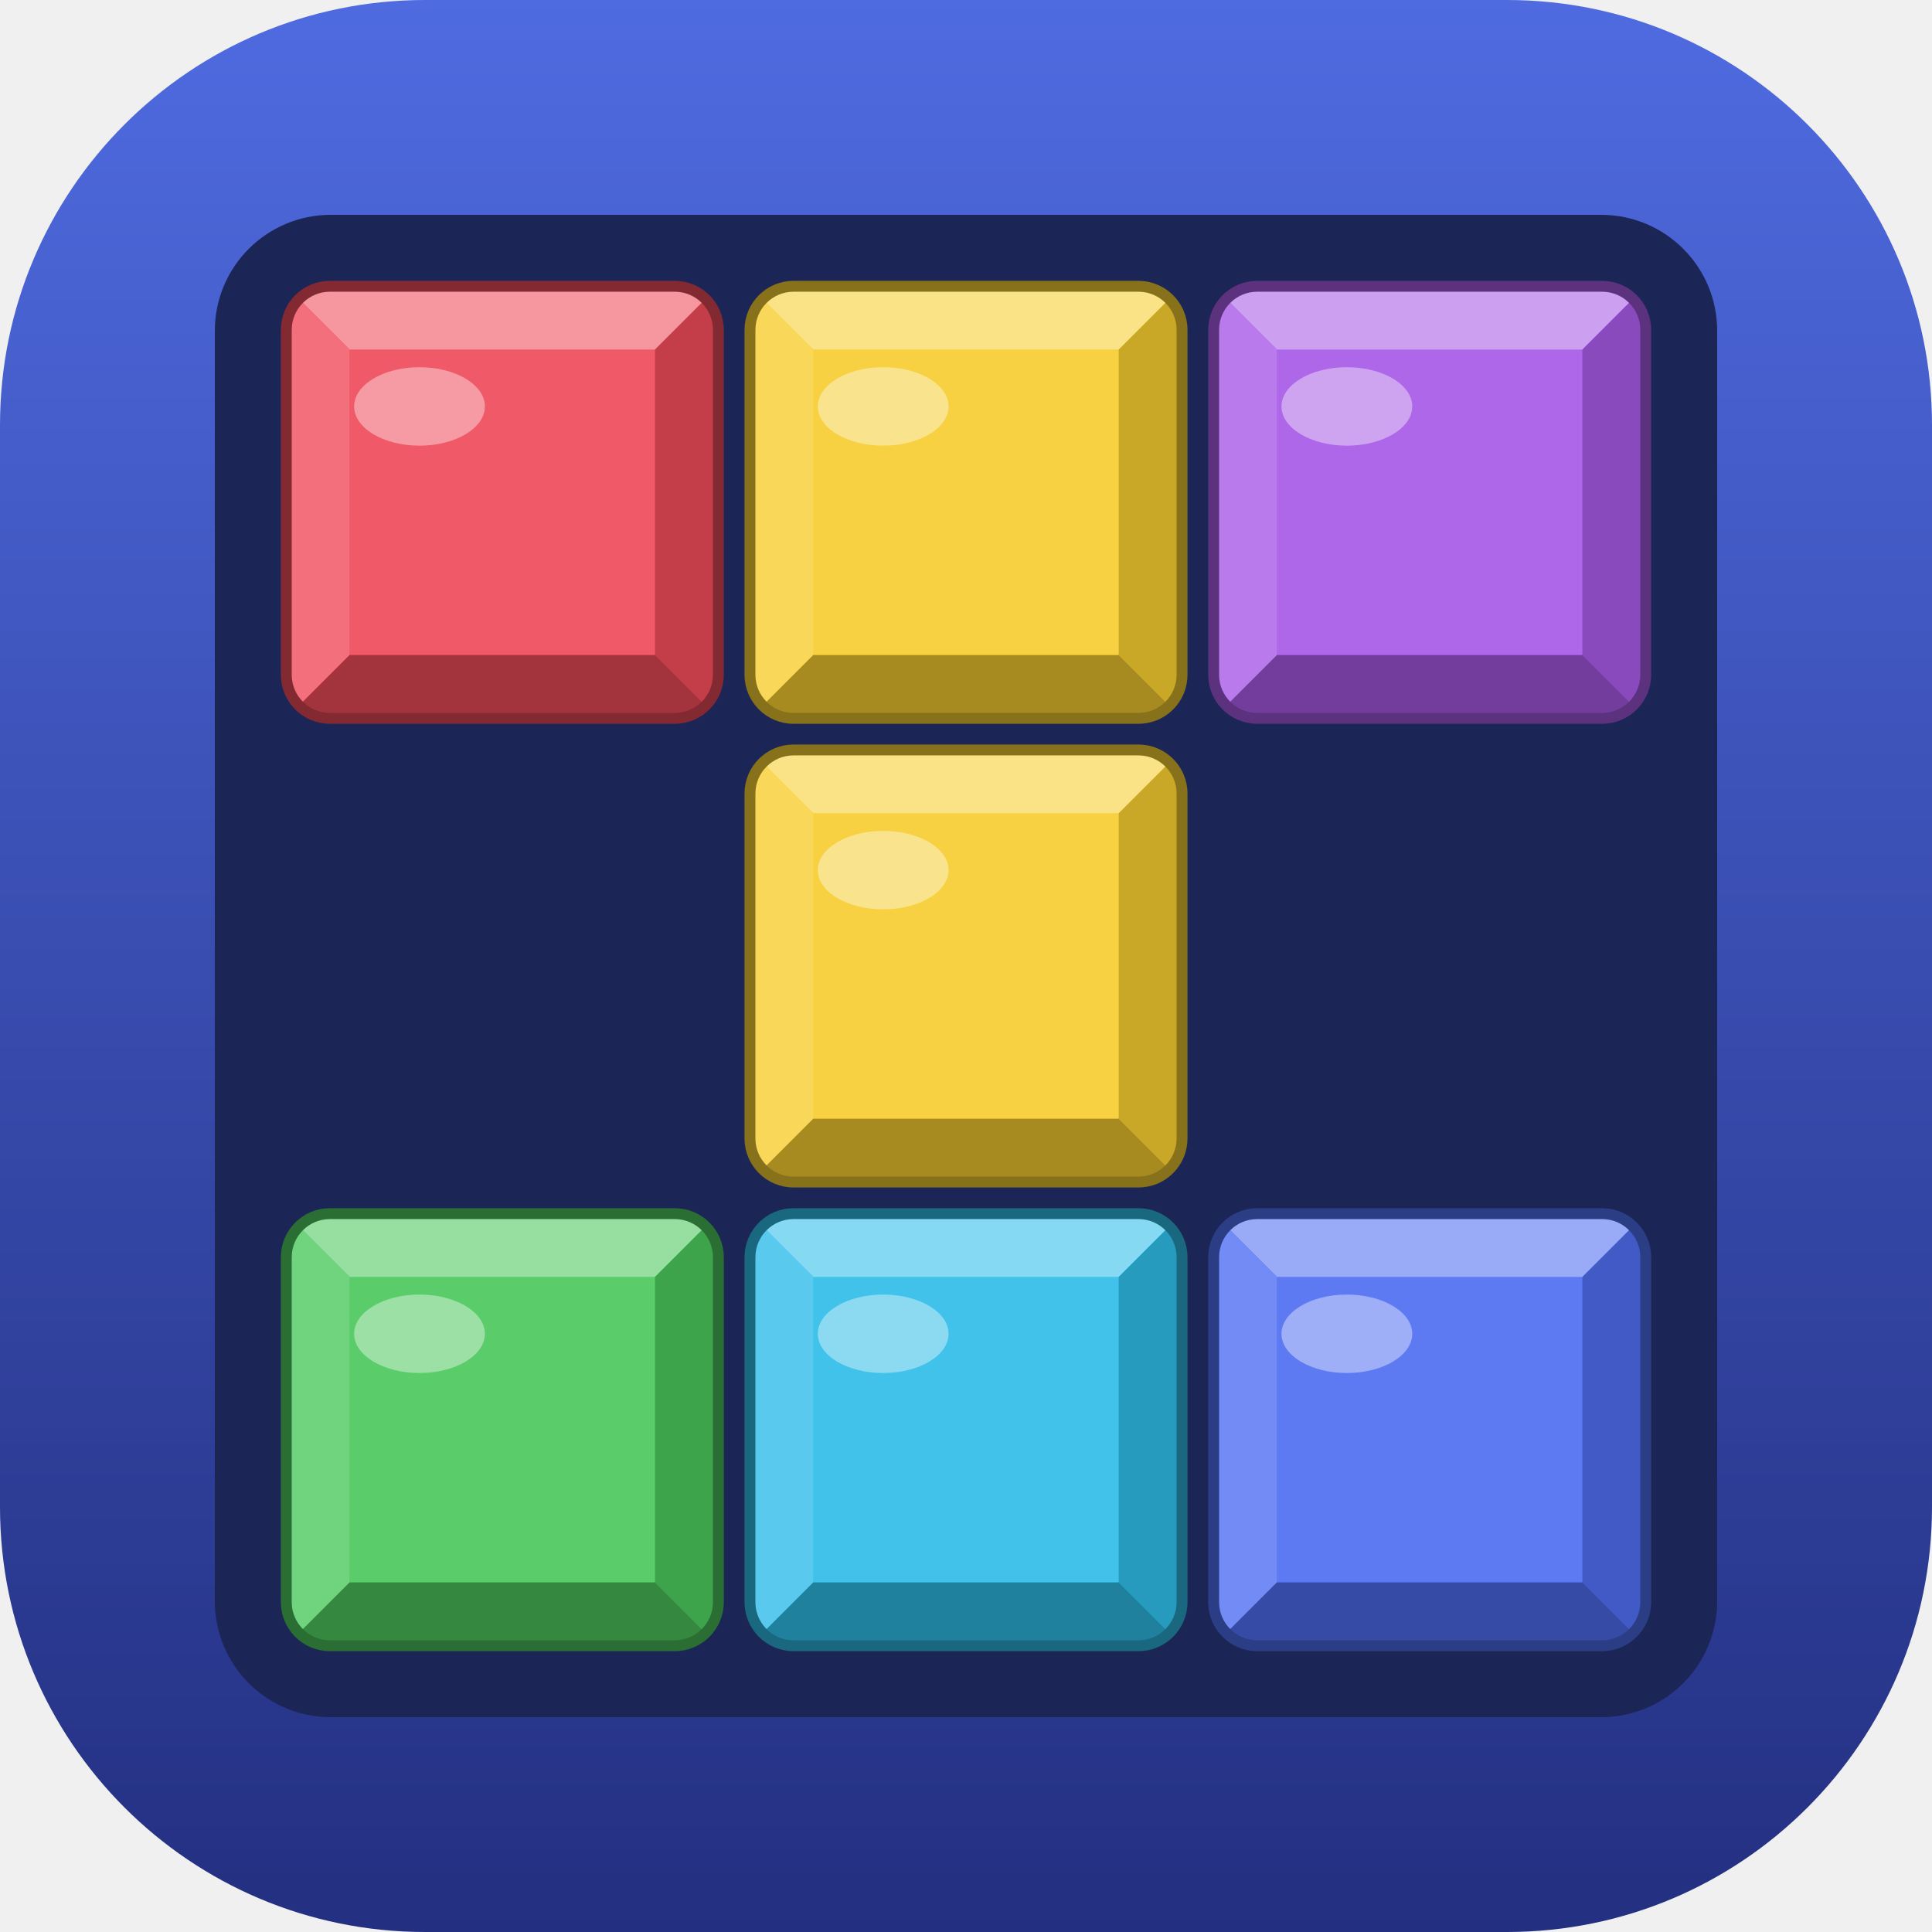
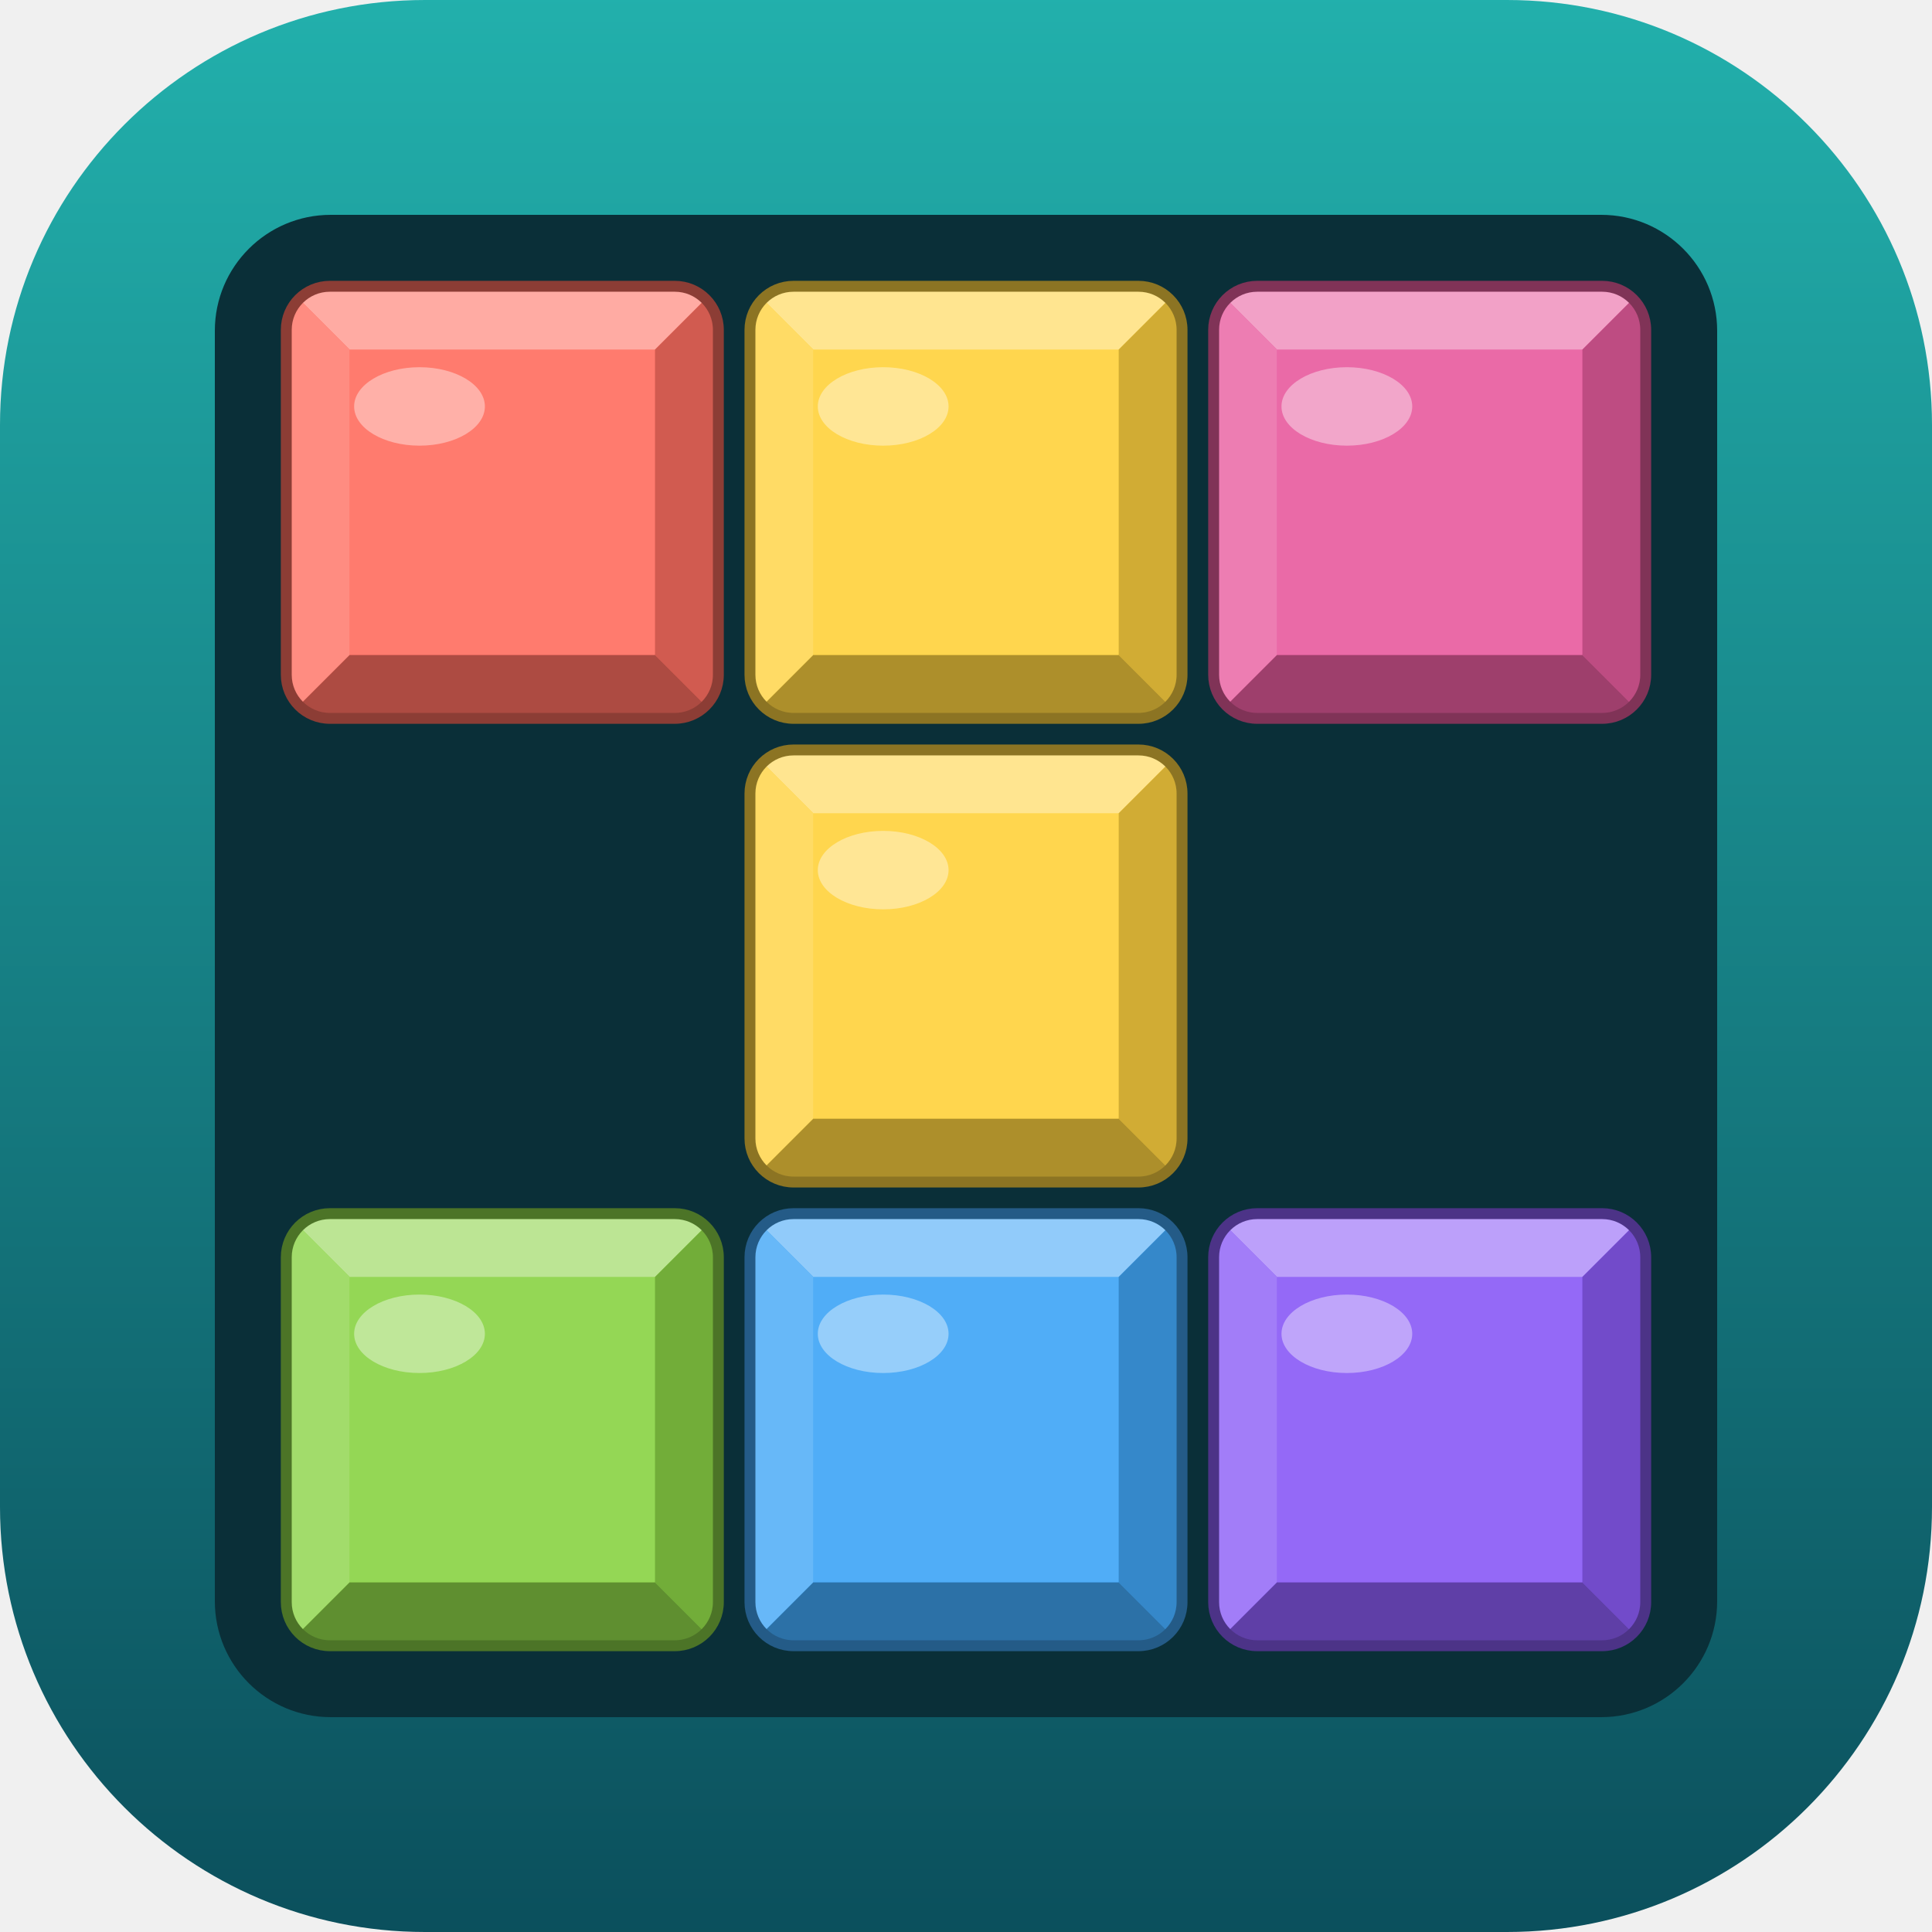
<svg xmlns="http://www.w3.org/2000/svg" width="1024" height="1024" viewBox="0 0 1024 1024">
  <defs>
    <linearGradient id="bg" x1="0" y1="0" x2="0" y2="1">
-       <stop offset="0" stop-color="#4f6be0" />
-       <stop offset="1" stop-color="#232f80" />
+       <stop offset="0" stop-color="#22b0ac" />
+       <stop offset="1" stop-color="#0b4f5c" />
    </linearGradient>
  </defs>
  <rect width="1024" height="1024" rx="225.28" fill="url(#bg)" />
-   <rect x="113.869" y="113.869" width="796.262" height="796.262" rx="61.44" fill="#1b2556" />
+   <rect x="113.869" y="113.869" width="796.262" height="796.262" rx="61.44" fill="#0a2f38" />
  <g>
    <clipPath id="c151_151">
      <rect x="150.733" y="150.733" width="231.014" height="231.014" rx="23.101" />
    </clipPath>
    <g clip-path="url(#c151_151)">
-       <rect x="150.733" y="150.733" width="231.014" height="231.014" fill="#ef4b5a" />
-       <polygon points="150.733,150.733 381.747,150.733 347.095,185.385 185.385,185.385" fill="rgb(246,151,159)" />
-       <polygon points="150.733,150.733 185.385,185.385 185.385,347.095 150.733,381.747" fill="rgb(242,111,123)" />
-       <polygon points="381.747,150.733 381.747,381.747 347.095,347.095 347.095,185.385" fill="rgb(196,62,74)" />
-       <polygon points="150.733,381.747 185.385,347.095 347.095,347.095 381.747,381.747" fill="rgb(163,51,61)" />
-       <rect x="185.385" y="185.385" width="161.71" height="161.71" fill="rgb(240,89,103)" />
+       <rect x="150.733" y="150.733" width="231.014" height="231.014" fill="#ff6f61" />
+       <polygon points="150.733,150.733 381.747,150.733 347.095,185.385 185.385,185.385" fill="rgb(255,171,163)" />
+       <polygon points="150.733,150.733 185.385,185.385 185.385,347.095 150.733,381.747" fill="rgb(255,140,129)" />
+       <polygon points="381.747,150.733 381.747,381.747 347.095,347.095 347.095,185.385" fill="rgb(209,91,80)" />
+       <polygon points="150.733,381.747 185.385,347.095 347.095,347.095 381.747,381.747" fill="rgb(173,75,66)" />
+       <rect x="185.385" y="185.385" width="161.71" height="161.71" fill="rgb(255,123,110)" />
      <ellipse cx="222.347" cy="215.417" rx="34.652" ry="20.791" fill="#fff" opacity="0.4" />
    </g>
-     <rect x="151.733" y="151.733" width="229.014" height="229.014" rx="23.101" fill="none" stroke="rgb(131,41,50)" stroke-width="5.775" />
+     <rect x="151.733" y="151.733" width="229.014" height="229.014" rx="23.101" fill="none" stroke="rgb(140,61,53)" stroke-width="5.775" />
  </g>
  <g>
    <clipPath id="c396_151">
      <rect x="396.493" y="150.733" width="231.014" height="231.014" rx="23.101" />
    </clipPath>
    <g clip-path="url(#c396_151)">
-       <rect x="396.493" y="150.733" width="231.014" height="231.014" fill="#f6cd30" />
-       <polygon points="396.493,150.733 627.507,150.733 592.855,185.385 431.145,185.385" fill="rgb(250,226,135)" />
-       <polygon points="396.493,150.733 431.145,185.385 431.145,347.095 396.493,381.747" fill="rgb(248,215,89)" />
-       <polygon points="627.507,150.733 627.507,381.747 592.855,347.095 592.855,185.385" fill="rgb(202,168,39)" />
-       <polygon points="396.493,381.747 431.145,347.095 592.855,347.095 627.507,381.747" fill="rgb(167,139,33)" />
-       <rect x="431.145" y="185.385" width="161.71" height="161.71" fill="rgb(247,209,65)" />
+       <rect x="396.493" y="150.733" width="231.014" height="231.014" fill="#ffd23f" />
+       <polygon points="396.493,150.733 627.507,150.733 592.855,185.385 431.145,185.385" fill="rgb(255,229,144)" />
+       <polygon points="396.493,150.733 431.145,185.385 431.145,347.095 396.493,381.747" fill="rgb(255,219,101)" />
+       <polygon points="627.507,150.733 627.507,381.747 592.855,347.095 592.855,185.385" fill="rgb(209,172,52)" />
+       <polygon points="396.493,381.747 431.145,347.095 592.855,347.095 627.507,381.747" fill="rgb(173,143,43)" />
+       <rect x="431.145" y="185.385" width="161.71" height="161.71" fill="rgb(255,214,78)" />
      <ellipse cx="468.107" cy="215.417" rx="34.652" ry="20.791" fill="#fff" opacity="0.4" />
    </g>
-     <rect x="397.493" y="151.733" width="229.014" height="229.014" rx="23.101" fill="none" stroke="rgb(135,113,26)" stroke-width="5.775" />
+     <rect x="397.493" y="151.733" width="229.014" height="229.014" rx="23.101" fill="none" stroke="rgb(140,116,35)" stroke-width="5.775" />
  </g>
  <g>
    <clipPath id="c396_396">
      <rect x="396.493" y="396.493" width="231.014" height="231.014" rx="23.101" />
    </clipPath>
    <g clip-path="url(#c396_396)">
-       <rect x="396.493" y="396.493" width="231.014" height="231.014" fill="#f6cd30" />
-       <polygon points="396.493,396.493 627.507,396.493 592.855,431.145 431.145,431.145" fill="rgb(250,226,135)" />
-       <polygon points="396.493,396.493 431.145,431.145 431.145,592.855 396.493,627.507" fill="rgb(248,215,89)" />
-       <polygon points="627.507,396.493 627.507,627.507 592.855,592.855 592.855,431.145" fill="rgb(202,168,39)" />
-       <polygon points="396.493,627.507 431.145,592.855 592.855,592.855 627.507,627.507" fill="rgb(167,139,33)" />
-       <rect x="431.145" y="431.145" width="161.71" height="161.71" fill="rgb(247,209,65)" />
+       <rect x="396.493" y="396.493" width="231.014" height="231.014" fill="#ffd23f" />
+       <polygon points="396.493,396.493 627.507,396.493 592.855,431.145 431.145,431.145" fill="rgb(255,229,144)" />
+       <polygon points="396.493,396.493 431.145,431.145 431.145,592.855 396.493,627.507" fill="rgb(255,219,101)" />
+       <polygon points="627.507,396.493 627.507,627.507 592.855,592.855 592.855,431.145" fill="rgb(209,172,52)" />
+       <polygon points="396.493,627.507 431.145,592.855 592.855,592.855 627.507,627.507" fill="rgb(173,143,43)" />
+       <rect x="431.145" y="431.145" width="161.71" height="161.71" fill="rgb(255,214,78)" />
      <ellipse cx="468.107" cy="461.177" rx="34.652" ry="20.791" fill="#fff" opacity="0.4" />
    </g>
-     <rect x="397.493" y="397.493" width="229.014" height="229.014" rx="23.101" fill="none" stroke="rgb(135,113,26)" stroke-width="5.775" />
+     <rect x="397.493" y="397.493" width="229.014" height="229.014" rx="23.101" fill="none" stroke="rgb(140,116,35)" stroke-width="5.775" />
  </g>
  <g>
    <clipPath id="c151_642">
      <rect x="150.733" y="642.253" width="231.014" height="231.014" rx="23.101" />
    </clipPath>
    <g clip-path="url(#c151_642)">
-       <rect x="150.733" y="642.253" width="231.014" height="231.014" fill="#4cc85d" />
-       <polygon points="150.733,642.253 381.747,642.253 347.095,676.905 185.385,676.905" fill="rgb(151,223,161)" />
-       <polygon points="150.733,642.253 185.385,676.905 185.385,838.615 150.733,873.267" fill="rgb(112,211,125)" />
-       <polygon points="381.747,642.253 381.747,873.267 347.095,838.615 347.095,676.905" fill="rgb(62,164,76)" />
-       <polygon points="150.733,873.267 185.385,838.615 347.095,838.615 381.747,873.267" fill="rgb(52,136,63)" />
-       <rect x="185.385" y="676.905" width="161.71" height="161.71" fill="rgb(90,204,106)" />
+       <rect x="150.733" y="642.253" width="231.014" height="231.014" fill="#8bd346" />
+       <polygon points="150.733,642.253 381.747,642.253 347.095,676.905 185.385,676.905" fill="rgb(188,229,148)" />
+       <polygon points="150.733,642.253 185.385,676.905 185.385,838.615 150.733,873.267" fill="rgb(162,220,107)" />
+       <polygon points="381.747,642.253 381.747,873.267 347.095,838.615 347.095,676.905" fill="rgb(114,173,57)" />
+       <polygon points="150.733,873.267 185.385,838.615 347.095,838.615 381.747,873.267" fill="rgb(95,143,48)" />
+       <rect x="185.385" y="676.905" width="161.71" height="161.71" fill="rgb(148,215,85)" />
      <ellipse cx="222.347" cy="706.937" rx="34.652" ry="20.791" fill="#fff" opacity="0.4" />
    </g>
-     <rect x="151.733" y="643.253" width="229.014" height="229.014" rx="23.101" fill="none" stroke="rgb(42,110,51)" stroke-width="5.775" />
+     <rect x="151.733" y="643.253" width="229.014" height="229.014" rx="23.101" fill="none" stroke="rgb(76,116,39)" stroke-width="5.775" />
  </g>
  <g>
    <clipPath id="c396_642">
      <rect x="396.493" y="642.253" width="231.014" height="231.014" rx="23.101" />
    </clipPath>
    <g clip-path="url(#c396_642)">
-       <rect x="396.493" y="642.253" width="231.014" height="231.014" fill="#2fbde8" />
-       <polygon points="396.493,642.253 627.507,642.253 592.855,676.905 431.145,676.905" fill="rgb(134,217,242)" />
-       <polygon points="396.493,642.253 431.145,676.905 431.145,838.615 396.493,873.267" fill="rgb(89,202,237)" />
-       <polygon points="627.507,642.253 627.507,873.267 592.855,838.615 592.855,676.905" fill="rgb(39,155,190)" />
-       <polygon points="396.493,873.267 431.145,838.615 592.855,838.615 627.507,873.267" fill="rgb(32,129,158)" />
-       <rect x="431.145" y="676.905" width="161.71" height="161.71" fill="rgb(64,194,234)" />
+       <rect x="396.493" y="642.253" width="231.014" height="231.014" fill="#41a6f6" />
+       <polygon points="396.493,642.253 627.507,642.253 592.855,676.905 431.145,676.905" fill="rgb(145,203,250)" />
+       <polygon points="396.493,642.253 431.145,676.905 431.145,838.615 396.493,873.267" fill="rgb(103,184,248)" />
+       <polygon points="627.507,642.253 627.507,873.267 592.855,838.615 592.855,676.905" fill="rgb(53,136,202)" />
+       <polygon points="396.493,873.267 431.145,838.615 592.855,838.615 627.507,873.267" fill="rgb(44,113,167)" />
+       <rect x="431.145" y="676.905" width="161.71" height="161.71" fill="rgb(80,173,247)" />
      <ellipse cx="468.107" cy="706.937" rx="34.652" ry="20.791" fill="#fff" opacity="0.4" />
    </g>
-     <rect x="397.493" y="643.253" width="229.014" height="229.014" rx="23.101" fill="none" stroke="rgb(26,104,128)" stroke-width="5.775" />
+     <rect x="397.493" y="643.253" width="229.014" height="229.014" rx="23.101" fill="none" stroke="rgb(36,91,135)" stroke-width="5.775" />
  </g>
  <g>
    <clipPath id="c642_642">
      <rect x="642.253" y="642.253" width="231.014" height="231.014" rx="23.101" />
    </clipPath>
    <g clip-path="url(#c642_642)">
-       <rect x="642.253" y="642.253" width="231.014" height="231.014" fill="#4f6ef2" />
-       <polygon points="642.253,642.253 873.267,642.253 838.615,676.905 676.905,676.905" fill="rgb(153,171,247)" />
-       <polygon points="642.253,642.253 676.905,676.905 676.905,838.615 642.253,873.267" fill="rgb(114,139,245)" />
-       <polygon points="873.267,642.253 873.267,873.267 838.615,838.615 838.615,676.905" fill="rgb(65,90,198)" />
-       <polygon points="642.253,873.267 676.905,838.615 838.615,838.615 873.267,873.267" fill="rgb(54,75,165)" />
-       <rect x="676.905" y="676.905" width="161.71" height="161.71" fill="rgb(93,122,243)" />
+       <rect x="642.253" y="642.253" width="231.014" height="231.014" fill="#8b5cf6" />
+       <polygon points="642.253,642.253 873.267,642.253 838.615,676.905 676.905,676.905" fill="rgb(188,160,250)" />
+       <polygon points="642.253,642.253 676.905,676.905 676.905,838.615 642.253,873.267" fill="rgb(162,125,248)" />
+       <polygon points="873.267,642.253 873.267,873.267 838.615,838.615 838.615,676.905" fill="rgb(114,75,202)" />
+       <polygon points="642.253,873.267 676.905,838.615 838.615,838.615 873.267,873.267" fill="rgb(95,63,167)" />
+       <rect x="676.905" y="676.905" width="161.71" height="161.71" fill="rgb(148,105,247)" />
      <ellipse cx="713.867" cy="706.937" rx="34.652" ry="20.791" fill="#fff" opacity="0.4" />
    </g>
-     <rect x="643.253" y="643.253" width="229.014" height="229.014" rx="23.101" fill="none" stroke="rgb(43,61,133)" stroke-width="5.775" />
+     <rect x="643.253" y="643.253" width="229.014" height="229.014" rx="23.101" fill="none" stroke="rgb(76,51,135)" stroke-width="5.775" />
  </g>
  <g>
    <clipPath id="c642_151">
      <rect x="642.253" y="150.733" width="231.014" height="231.014" rx="23.101" />
    </clipPath>
    <g clip-path="url(#c642_151)">
-       <rect x="642.253" y="150.733" width="231.014" height="231.014" fill="#a75ae6" />
-       <polygon points="642.253,150.733 873.267,150.733 838.615,185.385 676.905,185.385" fill="rgb(204,159,241)" />
-       <polygon points="642.253,150.733 676.905,185.385 676.905,347.095 642.253,381.747" fill="rgb(185,123,235)" />
-       <polygon points="873.267,150.733 873.267,381.747 838.615,347.095 838.615,185.385" fill="rgb(137,74,189)" />
-       <polygon points="642.253,381.747 676.905,347.095 838.615,347.095 873.267,381.747" fill="rgb(114,61,156)" />
-       <rect x="676.905" y="185.385" width="161.71" height="161.71" fill="rgb(174,103,232)" />
+       <rect x="642.253" y="150.733" width="231.014" height="231.014" fill="#e85d9f" />
+       <polygon points="642.253,150.733 873.267,150.733 838.615,185.385 676.905,185.385" fill="rgb(242,161,199)" />
+       <polygon points="642.253,150.733 676.905,185.385 676.905,347.095 642.253,381.747" fill="rgb(237,125,178)" />
+       <polygon points="873.267,150.733 873.267,381.747 838.615,347.095 838.615,185.385" fill="rgb(190,76,130)" />
+       <polygon points="642.253,381.747 676.905,347.095 838.615,347.095 873.267,381.747" fill="rgb(158,63,108)" />
+       <rect x="676.905" y="185.385" width="161.71" height="161.71" fill="rgb(234,106,167)" />
      <ellipse cx="713.867" cy="215.417" rx="34.652" ry="20.791" fill="#fff" opacity="0.4" />
    </g>
-     <rect x="643.253" y="151.733" width="229.014" height="229.014" rx="23.101" fill="none" stroke="rgb(92,50,127)" stroke-width="5.775" />
+     <rect x="643.253" y="151.733" width="229.014" height="229.014" rx="23.101" fill="none" stroke="rgb(128,51,87)" stroke-width="5.775" />
  </g>
</svg>
